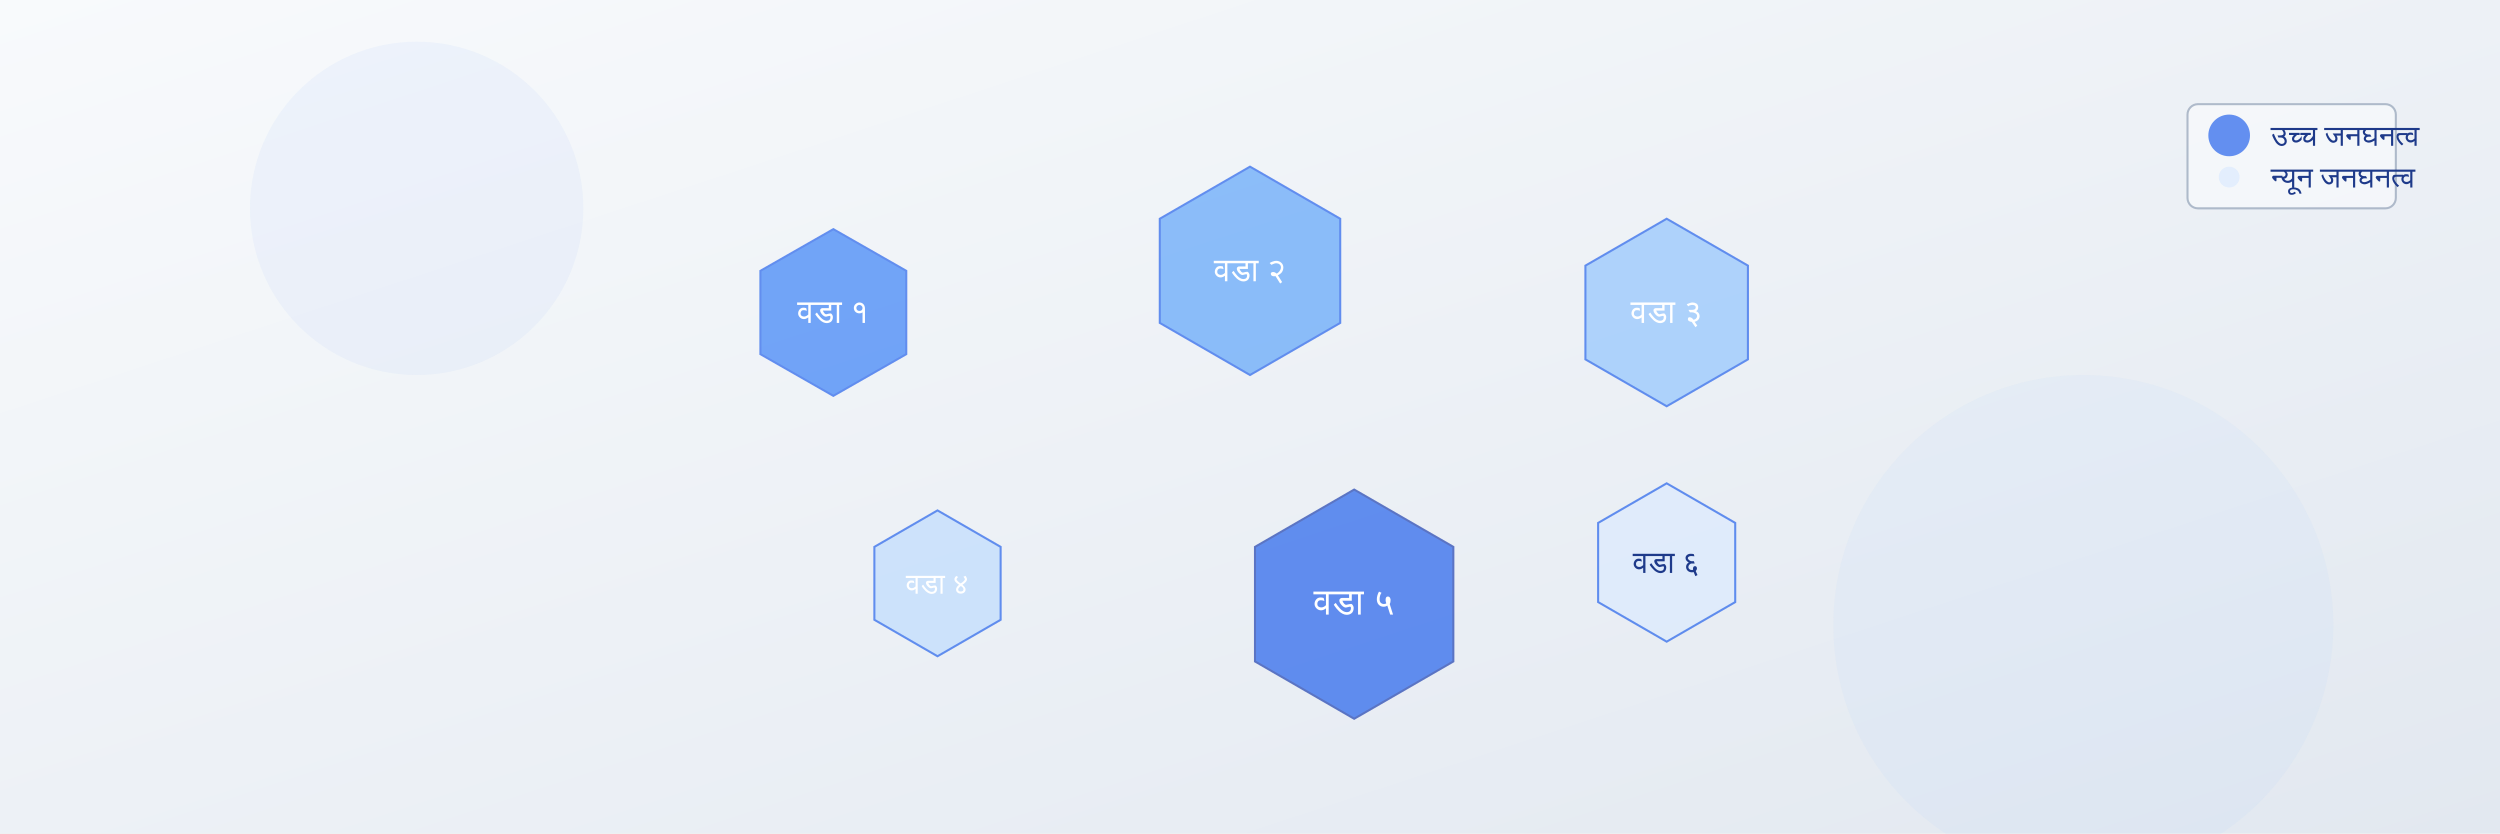
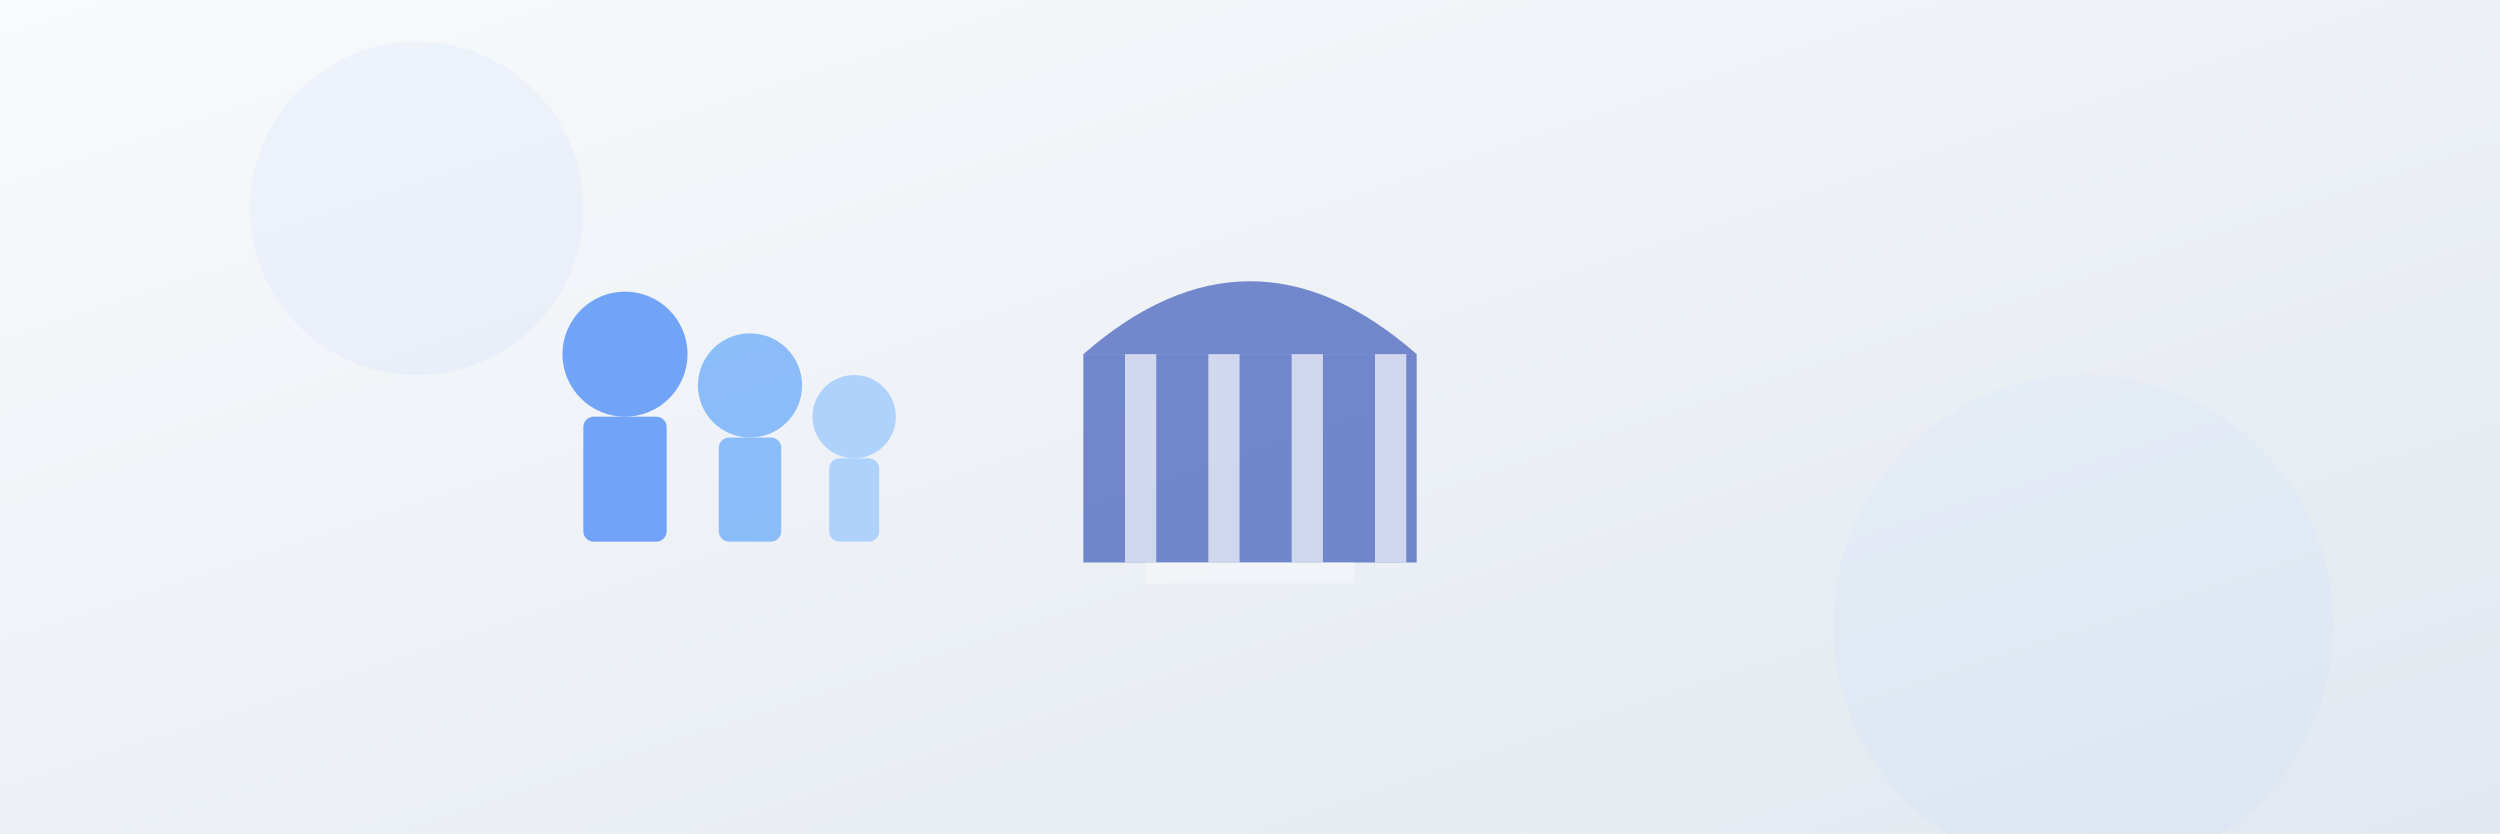
<svg xmlns="http://www.w3.org/2000/svg" width="1200" height="400" viewBox="0 0 1200 400">
  <defs>
    <linearGradient id="bg-gradient" x1="0%" y1="0%" x2="100%" y2="100%">
      <stop offset="0%" stop-color="#f8fafc" />
      <stop offset="100%" stop-color="#e2e8f0" />
    </linearGradient>
  </defs>
  <rect width="1200" height="400" fill="url(#bg-gradient)" />
-   <g transform="translate(600, 200)">
-     <g transform="translate(-200, -50)">
-       <polygon points="0,-40 35,-20 35,20 0,40 -35,20 -35,-20" fill="#3b82f6" opacity="0.7" stroke="#2563eb" stroke-width="1" />
-       <text x="0" y="5" font-family="Arial" font-size="16" fill="white" text-anchor="middle">वडा १</text>
+   <g transform="translate(300, 200)">
+     <circle cx="0" cy="-30" r="30" fill="#3b82f6" opacity="0.7" />
+     <rect x="-20" y="0" width="40" height="60" rx="5" fill="#3b82f6" opacity="0.7" />
+     <g transform="translate(60, 10)">
+       <circle cx="0" cy="-25" r="25" fill="#60a5fa" opacity="0.7" />
+       <rect x="-15" y="0" width="30" height="50" rx="5" fill="#60a5fa" opacity="0.7" />
    </g>
-     <g transform="translate(0, -70)">
-       <polygon points="0,-50 43.3,-25 43.3,25 0,50 -43.3,25 -43.3,-25" fill="#60a5fa" opacity="0.7" stroke="#2563eb" stroke-width="1" />
-       <text x="0" y="5" font-family="Arial" font-size="16" fill="white" text-anchor="middle">वडा २</text>
-     </g>
-     <g transform="translate(200, -50)">
-       <polygon points="0,-45 39,-22.5 39,22.5 0,45 -39,22.5 -39,-22.5" fill="#93c5fd" opacity="0.7" stroke="#2563eb" stroke-width="1" />
-       <text x="0" y="5" font-family="Arial" font-size="16" fill="white" text-anchor="middle">वडा ३</text>
-     </g>
-     <g transform="translate(-150, 80)">
-       <polygon points="0,-35 30.3,-17.5 30.3,17.5 0,35 -30.3,17.5 -30.3,-17.5" fill="#bfdbfe" opacity="0.7" stroke="#2563eb" stroke-width="1" />
-       <text x="0" y="5" font-family="Arial" font-size="14" fill="white" text-anchor="middle">वडा ४</text>
-     </g>
-     <g transform="translate(50, 90)">
-       <polygon points="0,-55 47.6,-27.5 47.6,27.5 0,55 -47.6,27.5 -47.6,-27.5" fill="#2563eb" opacity="0.7" stroke="#1e40af" stroke-width="1" />
-       <text x="0" y="5" font-family="Arial" font-size="18" fill="white" text-anchor="middle">वडा ५</text>
-     </g>
-     <g transform="translate(200, 70)">
-       <polygon points="0,-38 32.9,-19 32.9,19 0,38 -32.9,19 -32.9,-19" fill="#dbeafe" opacity="0.7" stroke="#2563eb" stroke-width="1" />
-       <text x="0" y="5" font-family="Arial" font-size="15" fill="#1e3a8a" text-anchor="middle">वडा ६</text>
+     <g transform="translate(110, 20)">
+       <circle cx="0" cy="-20" r="20" fill="#93c5fd" opacity="0.7" />
+       <rect x="-12" y="0" width="24" height="40" rx="5" fill="#93c5fd" opacity="0.7" />
    </g>
  </g>
-   <g transform="translate(1050, 50)">
-     <rect x="0" y="0" width="100" height="50" rx="5" fill="#f8fafc" stroke="#94a3b8" stroke-width="1" opacity="0.7" />
-     <circle cx="20" cy="15" r="10" fill="#2563eb" opacity="0.7" />
-     <text x="40" y="20" font-family="Arial" font-size="14" fill="#1e3a8a">उच्च जनघनत्व</text>
-     <circle cx="20" cy="35" r="5" fill="#dbeafe" opacity="0.7" />
-     <text x="40" y="40" font-family="Arial" font-size="14" fill="#1e3a8a">न्यून जनघनत्व</text>
+   <g transform="translate(600, 200)">
+     <rect x="-80" y="-30" width="160" height="100" fill="#1e40af" opacity="0.6" />
+     <path d="M-80,-30 Q0,-100 80,-30" fill="#1e40af" opacity="0.6" />
+     <rect x="-60" y="-30" width="15" height="100" fill="#f8fafc" opacity="0.7" />
+     <rect x="-20" y="-30" width="15" height="100" fill="#f8fafc" opacity="0.7" />
+     <rect x="20" y="-30" width="15" height="100" fill="#f8fafc" opacity="0.7" />
+     <rect x="60" y="-30" width="15" height="100" fill="#f8fafc" opacity="0.7" />
+     <rect x="-50" y="70" width="100" height="10" fill="#f8fafc" opacity="0.5" />
  </g>
  <circle cx="200" cy="100" r="80" fill="#3b82f6" opacity="0.05" />
  <circle cx="1000" cy="300" r="120" fill="#60a5fa" opacity="0.05" />
</svg>
